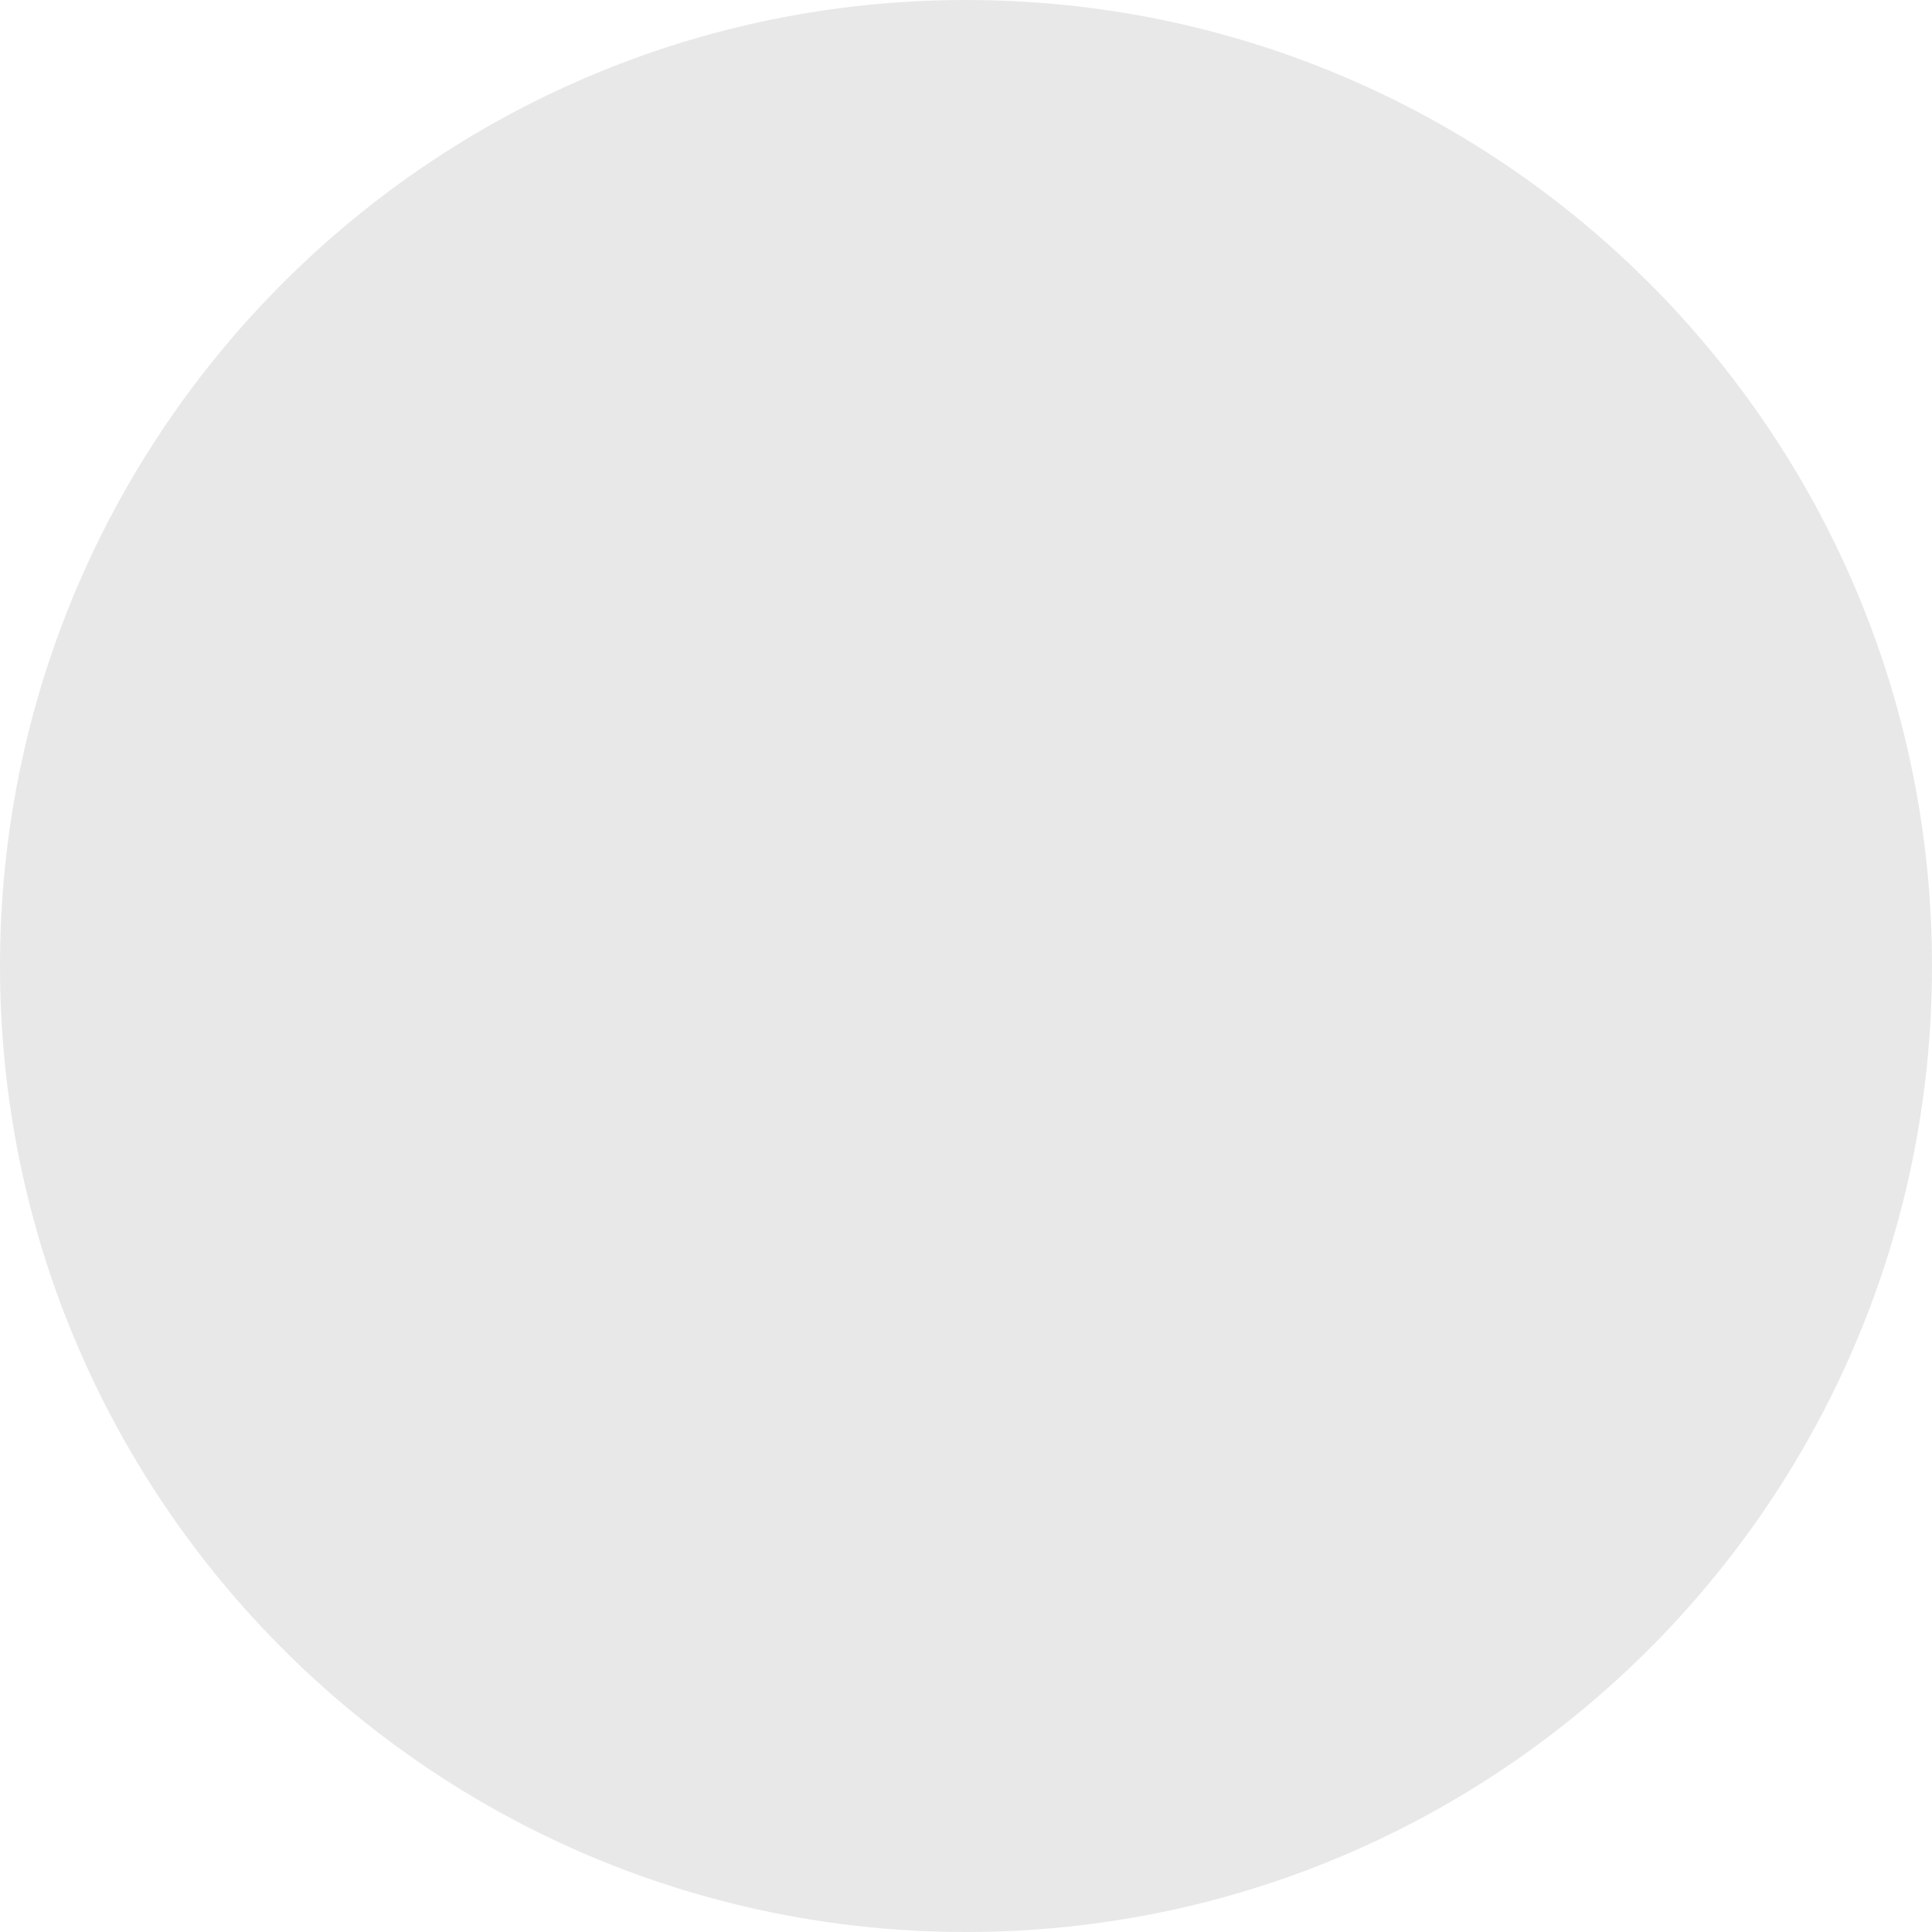
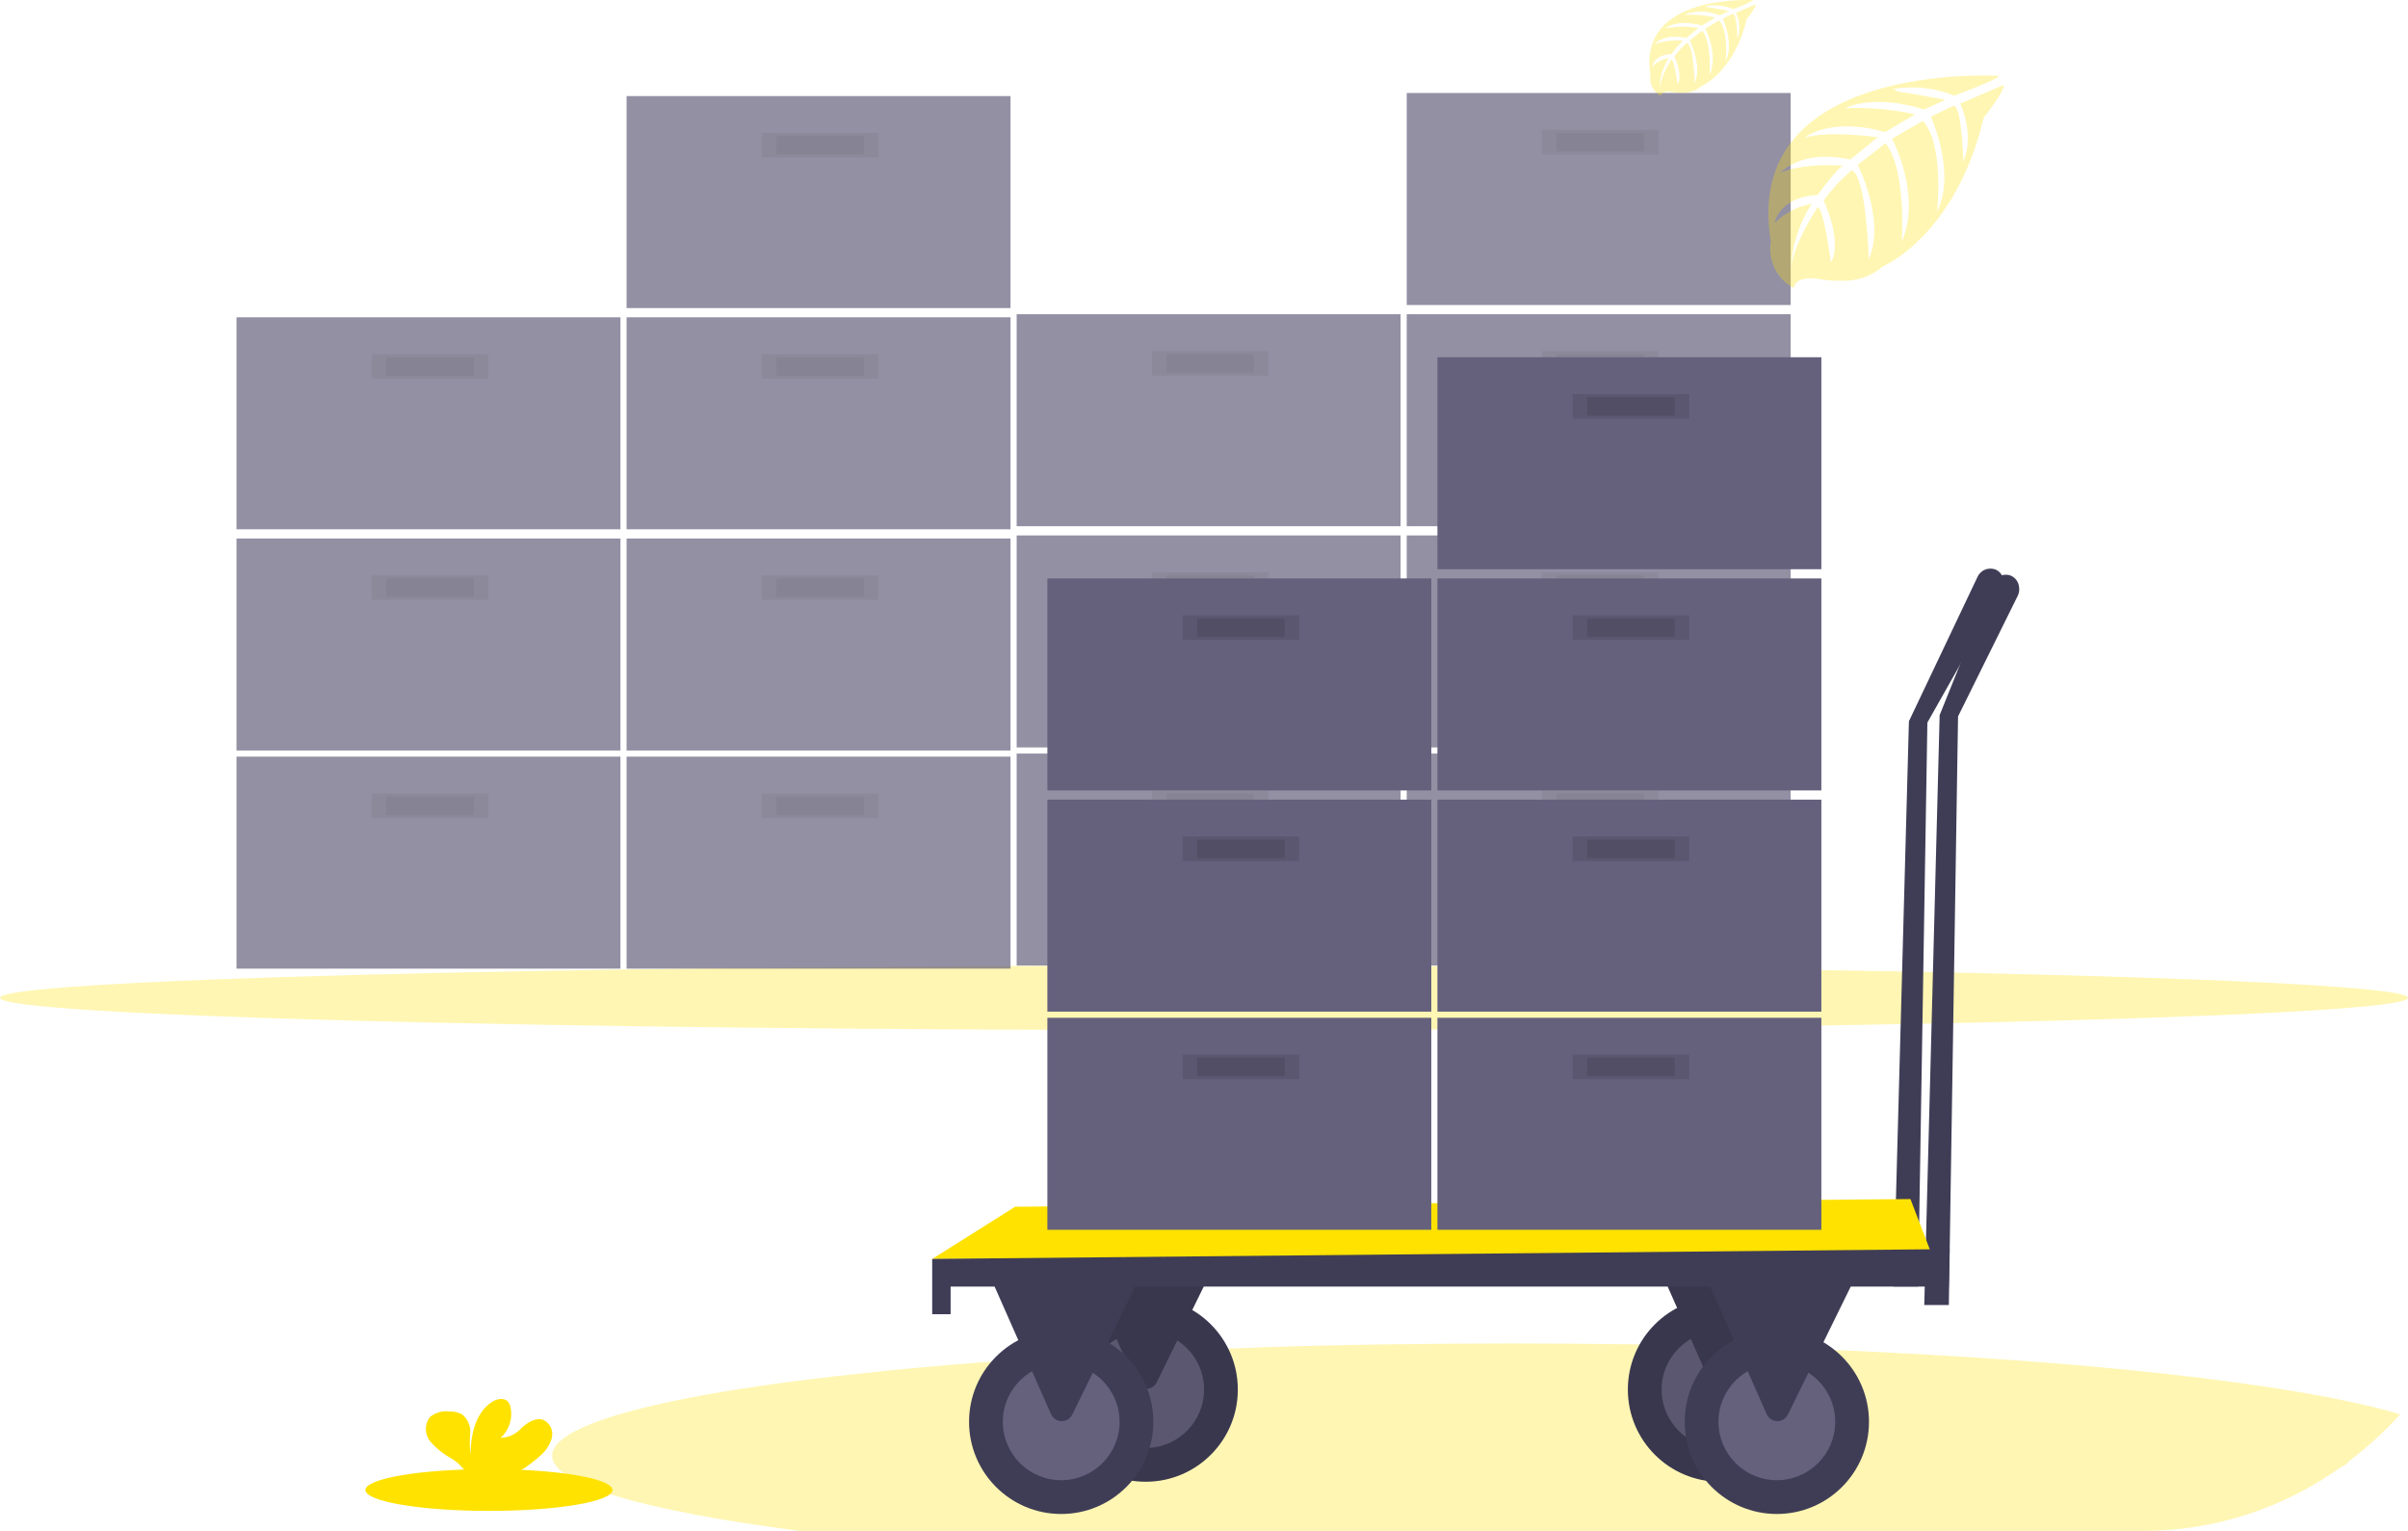
- <svg xmlns="http://www.w3.org/2000/svg" width="61" height="61" viewBox="0 0 61 61">
-   <path id="Path_12" data-name="Path 12" d="M30.5,0A30.5,30.5,0,1,1,0,30.5,30.5,30.5,0,0,1,30.5,0Z" fill="#e8e8e8" />
+ <svg xmlns="http://www.w3.org/2000/svg" width="242.036" height="153.836" viewBox="0 0 242.036 153.836">
+   <g id="Cargo" transform="translate(-6.954 -16.37)">
+     <ellipse id="Ellipse_153" data-name="Ellipse 153" cx="121.018" cy="3.242" rx="121.018" ry="3.242" transform="translate(6.954 113.391)" fill="#ffe200" opacity="0.3" />
+     <g id="Group_1454" data-name="Group 1454" transform="translate(30.727 26.024)" opacity="0.7">
+       <rect id="Rectangle_581" data-name="Rectangle 581" width="38.59" height="21.302" transform="translate(0 66.375)" fill="#65617d" />
+       <rect id="Rectangle_582" data-name="Rectangle 582" width="11.731" height="2.47" transform="translate(13.584 70.079)" opacity="0.1" />
+       <rect id="Rectangle_583" data-name="Rectangle 583" width="8.798" height="1.852" transform="translate(15.05 70.388)" opacity="0.1" />
+       <rect id="Rectangle_584" data-name="Rectangle 584" width="38.59" height="21.302" transform="translate(39.207 66.375)" fill="#65617d" />
+       <rect id="Rectangle_585" data-name="Rectangle 585" width="11.731" height="2.47" transform="translate(52.791 70.079)" opacity="0.1" />
+       <rect id="Rectangle_586" data-name="Rectangle 586" width="8.798" height="1.852" transform="translate(54.257 70.388)" opacity="0.1" />
+       <rect id="Rectangle_587" data-name="Rectangle 587" width="38.59" height="21.302" transform="translate(0 44.456)" fill="#65617d" />
+       <rect id="Rectangle_588" data-name="Rectangle 588" width="11.731" height="2.47" transform="translate(13.584 48.16)" opacity="0.1" />
+       <rect id="Rectangle_589" data-name="Rectangle 589" width="8.798" height="1.852" transform="translate(15.05 48.469)" opacity="0.1" />
+       <rect id="Rectangle_590" data-name="Rectangle 590" width="38.59" height="21.302" transform="translate(39.207 44.456)" fill="#65617d" />
+       <rect id="Rectangle_591" data-name="Rectangle 591" width="11.731" height="2.47" transform="translate(52.791 48.16)" opacity="0.1" />
+       <rect id="Rectangle_592" data-name="Rectangle 592" width="8.798" height="1.852" transform="translate(54.257 48.469)" opacity="0.1" />
+       <rect id="Rectangle_593" data-name="Rectangle 593" width="38.59" height="21.302" transform="translate(0 22.228)" fill="#65617d" />
+       <rect id="Rectangle_594" data-name="Rectangle 594" width="11.731" height="2.47" transform="translate(13.584 25.932)" opacity="0.1" />
+       <rect id="Rectangle_595" data-name="Rectangle 595" width="8.798" height="1.852" transform="translate(15.05 26.241)" opacity="0.1" />
+       <rect id="Rectangle_596" data-name="Rectangle 596" width="38.59" height="21.302" transform="translate(39.207 22.228)" fill="#65617d" />
+       <rect id="Rectangle_597" data-name="Rectangle 597" width="11.731" height="2.47" transform="translate(52.791 25.932)" opacity="0.1" />
+       <rect id="Rectangle_598" data-name="Rectangle 598" width="8.798" height="1.852" transform="translate(54.257 26.241)" opacity="0.1" />
+       <rect id="Rectangle_599" data-name="Rectangle 599" width="38.59" height="21.302" transform="translate(39.207)" fill="#65617d" />
+       <rect id="Rectangle_600" data-name="Rectangle 600" width="11.731" height="2.47" transform="translate(52.791 3.705)" opacity="0.1" />
+       <rect id="Rectangle_601" data-name="Rectangle 601" width="8.798" height="1.852" transform="translate(54.257 4.013)" opacity="0.1" />
+     </g>
+     <g id="Group_1455" data-name="Group 1455" transform="translate(109.142 25.715)" opacity="0.7">
+       <rect id="Rectangle_602" data-name="Rectangle 602" width="38.59" height="21.302" transform="translate(0 66.375)" fill="#65617d" />
+       <rect id="Rectangle_603" data-name="Rectangle 603" width="11.731" height="2.47" transform="translate(13.584 70.079)" opacity="0.1" />
+       <rect id="Rectangle_604" data-name="Rectangle 604" width="8.798" height="1.852" transform="translate(15.05 70.388)" opacity="0.1" />
+       <rect id="Rectangle_605" data-name="Rectangle 605" width="38.59" height="21.302" transform="translate(39.207 66.375)" fill="#65617d" />
+       <rect id="Rectangle_606" data-name="Rectangle 606" width="11.731" height="2.47" transform="translate(52.791 70.079)" opacity="0.1" />
+       <rect id="Rectangle_607" data-name="Rectangle 607" width="8.798" height="1.852" transform="translate(54.257 70.388)" opacity="0.1" />
+       <rect id="Rectangle_608" data-name="Rectangle 608" width="38.59" height="21.302" transform="translate(0 44.456)" fill="#65617d" />
+       <rect id="Rectangle_609" data-name="Rectangle 609" width="11.731" height="2.47" transform="translate(13.584 48.16)" opacity="0.1" />
+       <rect id="Rectangle_610" data-name="Rectangle 610" width="8.798" height="1.852" transform="translate(15.05 48.469)" opacity="0.1" />
+       <rect id="Rectangle_611" data-name="Rectangle 611" width="38.59" height="21.302" transform="translate(39.207 44.456)" fill="#65617d" />
+       <rect id="Rectangle_612" data-name="Rectangle 612" width="11.731" height="2.47" transform="translate(52.791 48.16)" opacity="0.1" />
+       <rect id="Rectangle_613" data-name="Rectangle 613" width="8.798" height="1.852" transform="translate(54.257 48.469)" opacity="0.1" />
+       <rect id="Rectangle_614" data-name="Rectangle 614" width="38.59" height="21.302" transform="translate(0 22.228)" fill="#65617d" />
+       <rect id="Rectangle_615" data-name="Rectangle 615" width="11.731" height="2.47" transform="translate(13.584 25.932)" opacity="0.1" />
+       <rect id="Rectangle_616" data-name="Rectangle 616" width="8.798" height="1.852" transform="translate(15.05 26.241)" opacity="0.1" />
+       <rect id="Rectangle_617" data-name="Rectangle 617" width="38.59" height="21.302" transform="translate(39.207 22.228)" fill="#65617d" />
+       <rect id="Rectangle_618" data-name="Rectangle 618" width="11.731" height="2.47" transform="translate(52.791 25.932)" opacity="0.1" />
+       <rect id="Rectangle_619" data-name="Rectangle 619" width="8.798" height="1.852" transform="translate(54.257 26.241)" opacity="0.1" />
+       <rect id="Rectangle_620" data-name="Rectangle 620" width="38.59" height="21.302" transform="translate(39.207)" fill="#65617d" />
+       <rect id="Rectangle_621" data-name="Rectangle 621" width="11.731" height="2.47" transform="translate(52.791 3.705)" opacity="0.1" />
+       <rect id="Rectangle_622" data-name="Rectangle 622" width="8.798" height="1.852" transform="translate(54.257 4.013)" opacity="0.1" />
+     </g>
+     <path id="Path_330" data-name="Path 330" d="M854.375,124.4s-25.991-1.568-22.935,16.646a4.426,4.426,0,0,0,2.309,4.68s.046-1.349,2.667-.889a12.192,12.192,0,0,0,2.825.136,5.883,5.883,0,0,0,3.451-1.426h0s7.307-3.019,10.148-14.96c0,0,2.1-2.606,2.019-3.275l-4.387,1.874s1.5,3.164.309,5.795c0,0-.142-5.68-.984-5.557-.17.028-2.278,1.1-2.278,1.1s2.578,5.511.633,9.518c0,0,.738-6.792-1.439-9.12l-3.087,1.8s3.013,5.693.969,10.339c0,0,.525-7.125-1.621-9.9l-2.8,2.183s2.831,5.613,1.105,9.465c0,0-.225-8.3-1.71-8.922a17.2,17.2,0,0,0-2.822,3.044s1.939,4.075.735,6.224c0,0-.738-5.526-1.343-5.557,0,0-2.439,3.661-2.692,6.174a13.309,13.309,0,0,1,2.1-6.523,7.339,7.339,0,0,0-3.735,1.936s.38-2.59,4.337-2.816c0,0,2.016-2.778,2.553-2.948,0,0-3.933-.327-6.319.729,0,0,2.1-2.442,7.042-1.331l2.763-2.257s-5.18-.707-7.378.074c0,0,2.529-2.161,8.122-.583l3.013-1.784a27.587,27.587,0,0,0-7.048-.617s2.778-1.5,7.931.127l2.161-.966s-3.235-.636-4.183-.738-1-.361-1-.361a11.222,11.222,0,0,1,6.079.676S854.456,124.691,854.375,124.4Z" transform="translate(-646.491 -100.41)" fill="#ffe200" opacity="0.3" />
+     <path id="Path_331" data-name="Path 331" d="M779.007,139.456s-11.731-.71-10.358,7.523a2.009,2.009,0,0,0,1.04,2.115s.022-.617,1.207-.4a5.407,5.407,0,0,0,1.275.062,2.647,2.647,0,0,0,1.559-.645h0s3.3-1.361,4.587-6.758c0,0,.948-1.179.911-1.482l-1.982.846a3.553,3.553,0,0,1,.145,2.621s-.065-2.569-.444-2.507c-.077,0-1.031.494-1.031.494s1.167,2.491.287,4.3c0,0,.333-3.069-.651-4.121l-1.4.815s1.365,2.572.438,4.671c0,0,.238-3.22-.732-4.473l-1.263.985s1.278,2.538.5,4.279c0,0-.1-3.751-.775-4.032a7.736,7.736,0,0,0-1.275,1.377s.877,1.852.333,2.809c0,0-.333-2.5-.617-2.507a8.377,8.377,0,0,0-1.216,2.779,6.035,6.035,0,0,1,.951-2.948,3.322,3.322,0,0,0-1.689.874s.173-1.167,1.96-1.272a8.433,8.433,0,0,1,1.155-1.331,7.237,7.237,0,0,0-2.856.33s.948-1.105,3.183-.6l1.235-1.019a10.652,10.652,0,0,0-3.334.034s1.142-.976,3.671-.265l1.358-.812a12.209,12.209,0,0,0-3.186-.275,4.874,4.874,0,0,1,3.584.056l.972-.435s-1.463-.29-1.892-.333-.451-.164-.451-.164a5.059,5.059,0,0,1,2.748.309A12.486,12.486,0,0,0,779.007,139.456Z" transform="translate(-595.797 -123.071)" fill="#ffe200" opacity="0.3" />
+     <ellipse id="Ellipse_154" data-name="Ellipse 154" cx="12.414" cy="2.099" rx="12.414" ry="2.099" transform="translate(43.687 163.99)" fill="#ffe200" />
+     <path id="Path_332" data-name="Path 332" d="M243.115,738.4a3.6,3.6,0,0,0,1.182-1.788,1.594,1.594,0,0,0-.827-1.818c-.759-.29-1.571.238-2.186.769a2.918,2.918,0,0,1-2.124,1.025,3.242,3.242,0,0,0,1-3.029,1.271,1.271,0,0,0-.278-.617c-.423-.451-1.186-.259-1.692.1-1.605,1.13-2.053,3.313-2.062,5.273a9.92,9.92,0,0,1-.028-2.161,2.227,2.227,0,0,0-.818-1.923,2.439,2.439,0,0,0-1.235-.29,2.564,2.564,0,0,0-2.016.574,1.99,1.99,0,0,0,.077,2.47,7.856,7.856,0,0,0,2.09,1.673,4.632,4.632,0,0,1,1.491,1.423,1.273,1.273,0,0,1,.111.256h4.526A12.585,12.585,0,0,0,243.115,738.4Z" transform="translate(-181.88 -575.742)" fill="#ffe200" />
+     <path id="Path_333" data-name="Path 333" d="M720.57,463.648a1.4,1.4,0,0,0-.769-1.105,1.436,1.436,0,0,0-1.9.8l-6.857,14.427-1.544,56.8h2.47L712.9,477.9l7.545-13.355A1.466,1.466,0,0,0,720.57,463.648Z" transform="translate(-512.219 -388.924)" fill="#3f3d56" />
+     <path id="Path_334" data-name="Path 334" d="M532.756,721.756a37.193,37.193,0,0,1-5.176,4.726,1.05,1.05,0,0,1-.1.142,1.5,1.5,0,0,1-.675.426h0a34.145,34.145,0,0,1-19.907,6.427h-135c-15.468-2-24.906-4.652-24.906-7.564,0-2.257,5.667-4.359,15.424-6.119q1.517-.278,3.165-.537,1.014-.161,2.075-.309l1.2-.176q1.336-.191,2.743-.374h.076l.982-.124q1.245-.162,2.541-.309l.629-.071,1.6-.179q1.562-.176,3.192-.337,1.353-.133,2.75-.265c9.443-.88,20.33-1.544,32.176-1.973L418.94,715l1.139-.031,2.406-.068.965-.025,1.014-.025.722-.016,3.388-.068,1.741-.031h.356q6.175-.093,12.581-.1c8.441,0,16.627.126,24.428.367h0q6.718.2,13.025.518h.039c12.124.6,22.977,1.482,31.958,2.578l.165.022q3.458.421,6.536.889c1.927.29,3.737.6,5.416.908.582.108,1.147.219,1.7.327l.14.031C528.983,720.753,531.026,721.234,532.756,721.756Z" transform="translate(-284.543 -563.274)" fill="#ffe200" opacity="0.3" />
+     <circle id="Ellipse_156" data-name="Ellipse 156" cx="9.262" cy="9.262" r="9.262" transform="translate(170.577 146.733)" fill="#3f3d56" />
+     <circle id="Ellipse_157" data-name="Ellipse 157" cx="9.262" cy="9.262" r="9.262" transform="translate(170.577 146.733)" opacity="0.1" />
+     <circle id="Ellipse_158" data-name="Ellipse 158" cx="5.866" cy="5.866" r="5.866" transform="translate(173.973 150.129)" fill="#65617d" />
+     <circle id="Ellipse_159" data-name="Ellipse 159" cx="5.866" cy="5.866" r="5.866" transform="translate(173.973 150.129)" opacity="0.1" />
+     <path id="Path_352" data-name="Path 352" d="M630,680.556l6.076,13.738a1.179,1.179,0,0,0,2.14.043l7.221-14.707Z" transform="translate(-457.262 -539.072)" fill="#3f3d56" />
+     <path id="Path_353" data-name="Path 353" d="M630,680.556l6.076,13.738a1.179,1.179,0,0,0,2.14.043l7.221-14.707Z" transform="translate(-457.262 -539.072)" opacity="0.1" />
+     <circle id="Ellipse_160" data-name="Ellipse 160" cx="9.262" cy="9.262" r="9.262" transform="translate(112.847 146.733)" fill="#3f3d56" />
+     <circle id="Ellipse_161" data-name="Ellipse 161" cx="9.262" cy="9.262" r="9.262" transform="translate(112.847 146.733)" opacity="0.1" />
+     <circle id="Ellipse_162" data-name="Ellipse 162" cx="5.866" cy="5.866" r="5.866" transform="translate(116.242 150.129)" fill="#65617d" />
+     <circle id="Ellipse_163" data-name="Ellipse 163" cx="5.866" cy="5.866" r="5.866" transform="translate(116.242 150.129)" opacity="0.1" />
+     <path id="Path_354" data-name="Path 354" d="M443,680.556l6.075,13.738a1.179,1.179,0,0,0,2.139.043l7.221-14.707Z" transform="translate(-327.992 -539.072)" fill="#3f3d56" />
+     <path id="Path_355" data-name="Path 355" d="M443,680.556l6.075,13.738a1.179,1.179,0,0,0,2.139.043l7.221-14.707Z" transform="translate(-327.992 -539.072)" opacity="0.1" />
+     <path id="Path_356" data-name="Path 356" d="M729.027,465.648a1.4,1.4,0,0,0-.768-1.105,1.435,1.435,0,0,0-1.9.8l-5.313,13.191L719.5,537.811h2.47l.926-59.147,6-12.12A1.465,1.465,0,0,0,729.027,465.648Z" transform="translate(-519.132 -390.307)" fill="#3f3d56" />
+     <path id="Path_357" data-name="Path 357" d="M368.5,549.28l8.335-5.248,89.992-.772,2.315,6.02Z" transform="translate(-267.848 -406.406)" fill="#ffe200" />
+     <path id="Path_358" data-name="Path 358" d="M368.5,566.1v-5.557l102.272-.988-.1,3.767H370.352V566.1Z" transform="translate(-267.848 -417.674)" fill="#3f3d56" />
+     <circle id="Ellipse_164" data-name="Ellipse 164" cx="9.262" cy="9.262" r="9.262" transform="translate(104.357 149.974)" fill="#3f3d56" />
+     <circle id="Ellipse_165" data-name="Ellipse 165" cx="5.866" cy="5.866" r="5.866" transform="translate(107.753 153.37)" fill="#65617d" />
+     <path id="Path_359" data-name="Path 359" d="M415.5,691.056l6.075,13.738a1.179,1.179,0,0,0,2.139.043l7.221-14.707Z" transform="translate(-308.982 -546.33)" fill="#3f3d56" />
+     <circle id="Ellipse_166" data-name="Ellipse 166" cx="9.262" cy="9.262" r="9.262" transform="translate(176.288 149.974)" fill="#3f3d56" />
+     <circle id="Ellipse_167" data-name="Ellipse 167" cx="5.866" cy="5.866" r="5.866" transform="translate(179.684 153.37)" fill="#65617d" />
+     <path id="Path_360" data-name="Path 360" d="M648.5,691.056l6.076,13.738a1.179,1.179,0,0,0,2.139.043l7.221-14.707Z" transform="translate(-470.051 -546.33)" fill="#3f3d56" />
+     <rect id="Rectangle_623" data-name="Rectangle 623" width="38.59" height="21.302" transform="translate(112.229 118.639)" fill="#65617d" />
+     <rect id="Rectangle_624" data-name="Rectangle 624" width="11.731" height="2.47" transform="translate(125.813 122.344)" opacity="0.1" />
+     <rect id="Rectangle_625" data-name="Rectangle 625" width="8.798" height="1.852" transform="translate(127.279 122.653)" opacity="0.1" />
+     <rect id="Rectangle_626" data-name="Rectangle 626" width="38.59" height="21.302" transform="translate(151.436 118.639)" fill="#65617d" />
+     <rect id="Rectangle_627" data-name="Rectangle 627" width="11.731" height="2.47" transform="translate(165.02 122.344)" opacity="0.1" />
+     <rect id="Rectangle_628" data-name="Rectangle 628" width="8.798" height="1.852" transform="translate(166.486 122.653)" opacity="0.1" />
+     <rect id="Rectangle_629" data-name="Rectangle 629" width="38.59" height="21.302" transform="translate(112.229 96.72)" fill="#65617d" />
+     <rect id="Rectangle_630" data-name="Rectangle 630" width="11.731" height="2.47" transform="translate(125.813 100.425)" opacity="0.1" />
+     <rect id="Rectangle_631" data-name="Rectangle 631" width="8.798" height="1.852" transform="translate(127.279 100.733)" opacity="0.1" />
+     <rect id="Rectangle_632" data-name="Rectangle 632" width="38.59" height="21.302" transform="translate(151.436 96.72)" fill="#65617d" />
+     <rect id="Rectangle_633" data-name="Rectangle 633" width="11.731" height="2.47" transform="translate(165.02 100.425)" opacity="0.1" />
+     <rect id="Rectangle_634" data-name="Rectangle 634" width="8.798" height="1.852" transform="translate(166.486 100.733)" opacity="0.1" />
+     <rect id="Rectangle_635" data-name="Rectangle 635" width="38.59" height="21.302" transform="translate(112.229 74.492)" fill="#65617d" />
+     <rect id="Rectangle_636" data-name="Rectangle 636" width="11.731" height="2.47" transform="translate(125.813 78.197)" opacity="0.1" />
+     <rect id="Rectangle_637" data-name="Rectangle 637" width="8.798" height="1.852" transform="translate(127.279 78.506)" opacity="0.1" />
+     <rect id="Rectangle_638" data-name="Rectangle 638" width="38.59" height="21.302" transform="translate(151.436 74.492)" fill="#65617d" />
+     <rect id="Rectangle_639" data-name="Rectangle 639" width="11.731" height="2.47" transform="translate(165.02 78.197)" opacity="0.1" />
+     <rect id="Rectangle_640" data-name="Rectangle 640" width="8.798" height="1.852" transform="translate(166.486 78.506)" opacity="0.1" />
+     <rect id="Rectangle_641" data-name="Rectangle 641" width="38.59" height="21.302" transform="translate(151.436 52.265)" fill="#65617d" />
+     <rect id="Rectangle_642" data-name="Rectangle 642" width="11.731" height="2.47" transform="translate(165.02 55.969)" opacity="0.1" />
+     <rect id="Rectangle_643" data-name="Rectangle 643" width="8.798" height="1.852" transform="translate(166.486 56.278)" opacity="0.1" />
+   </g>
</svg>
